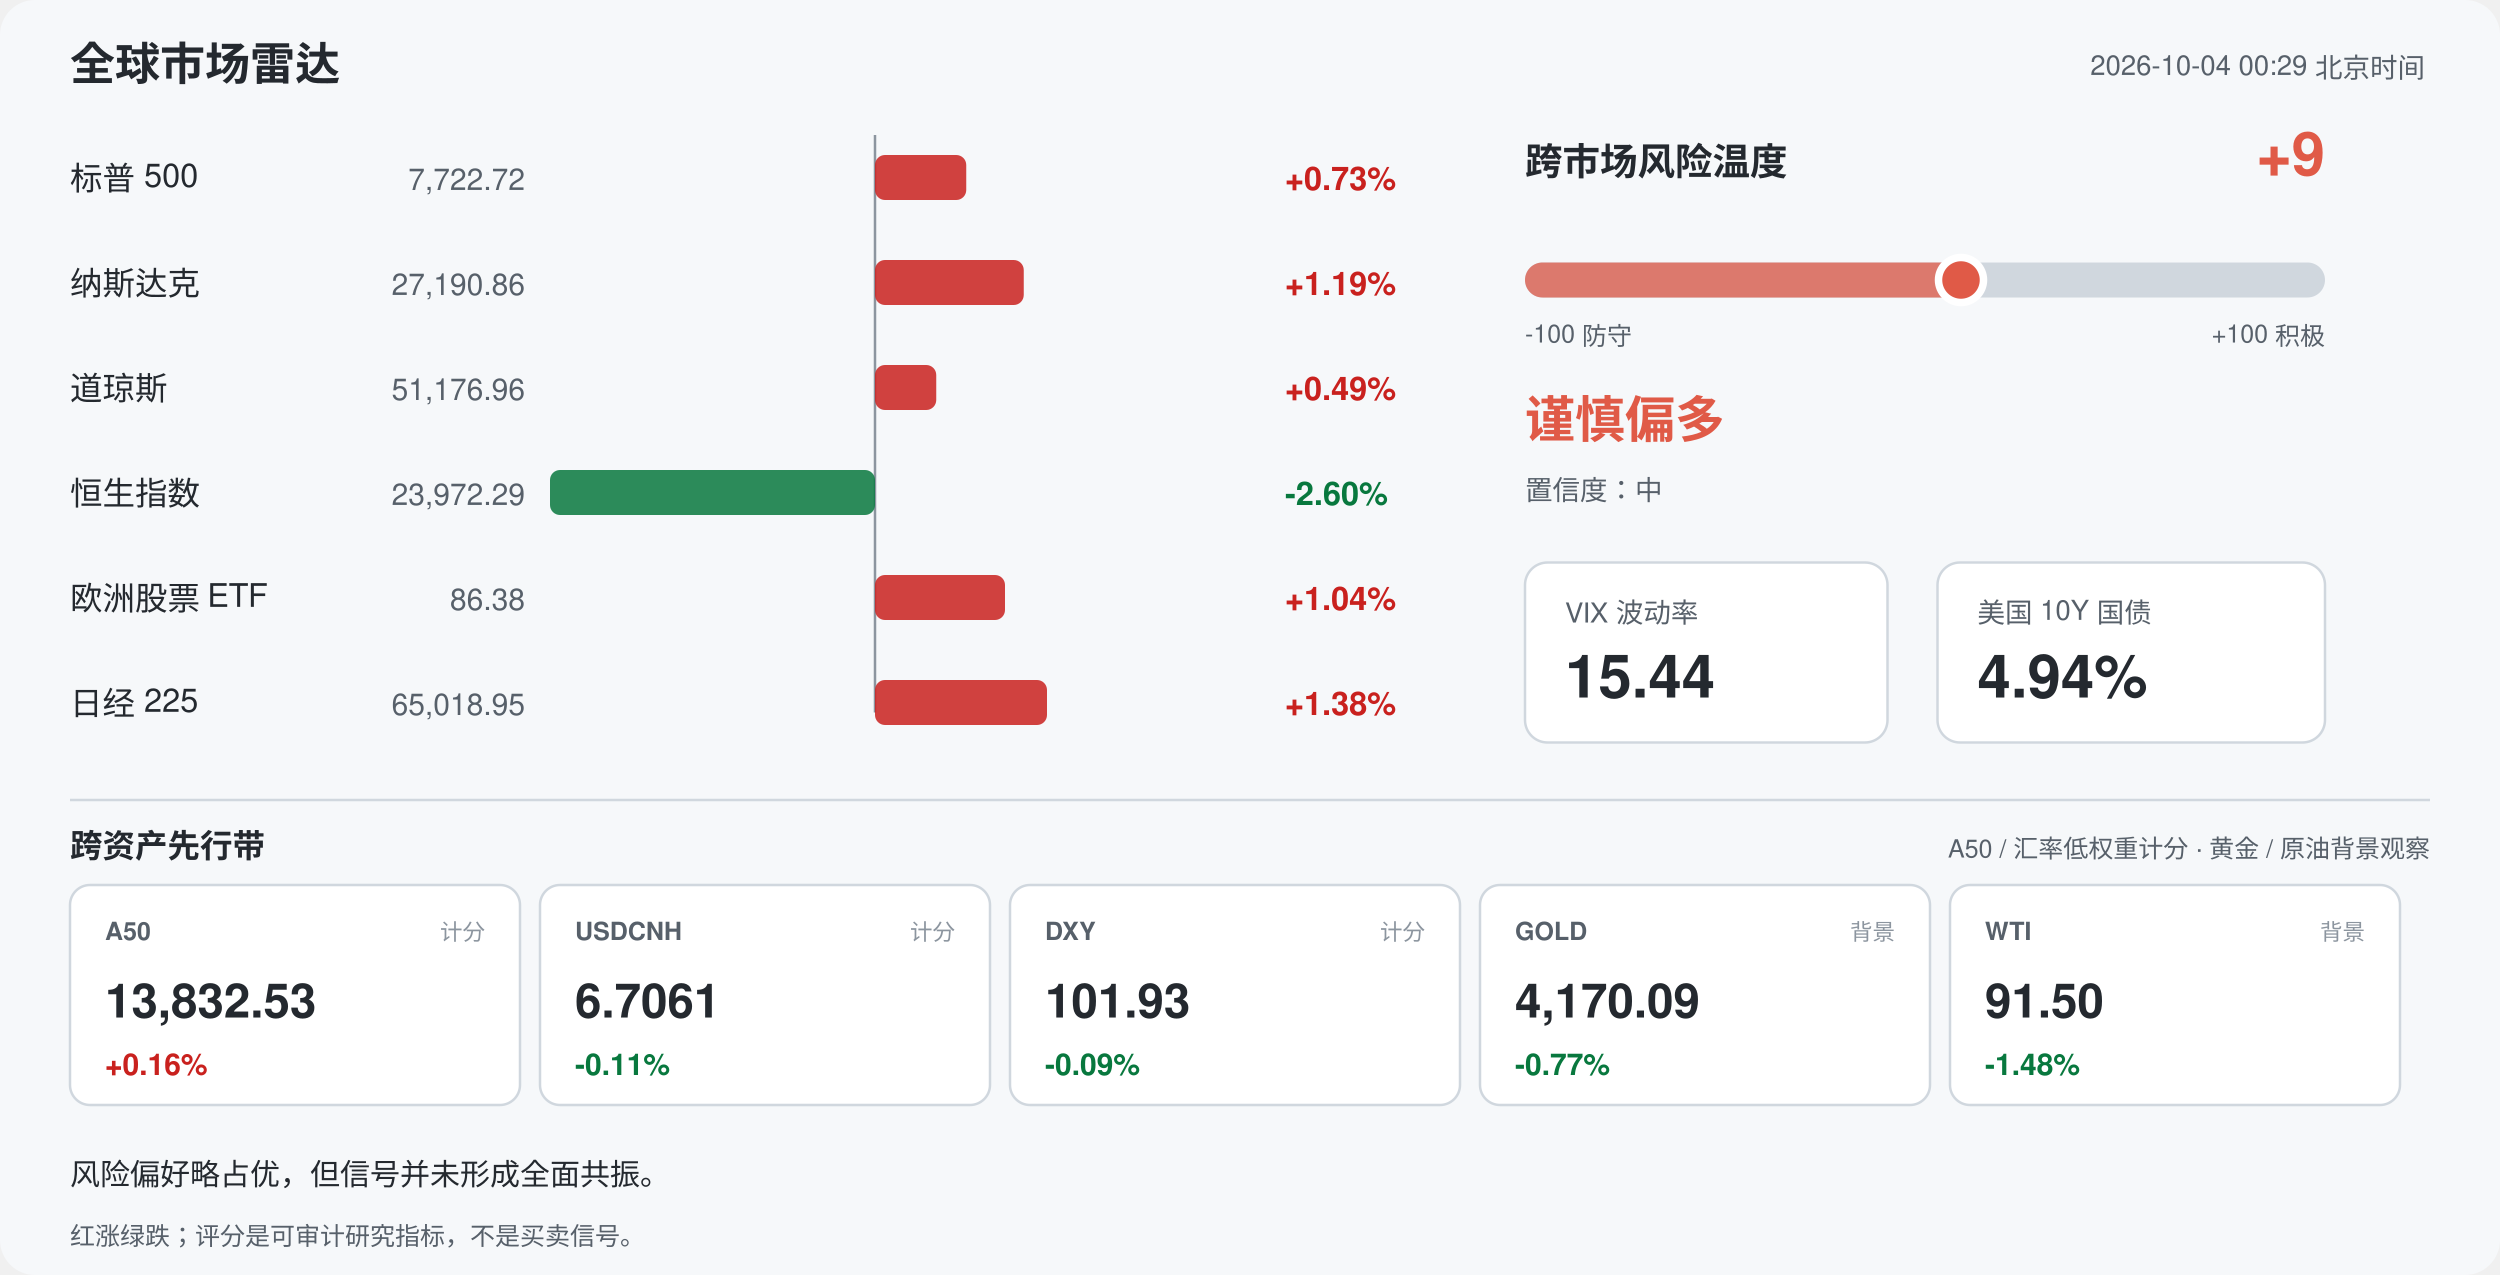
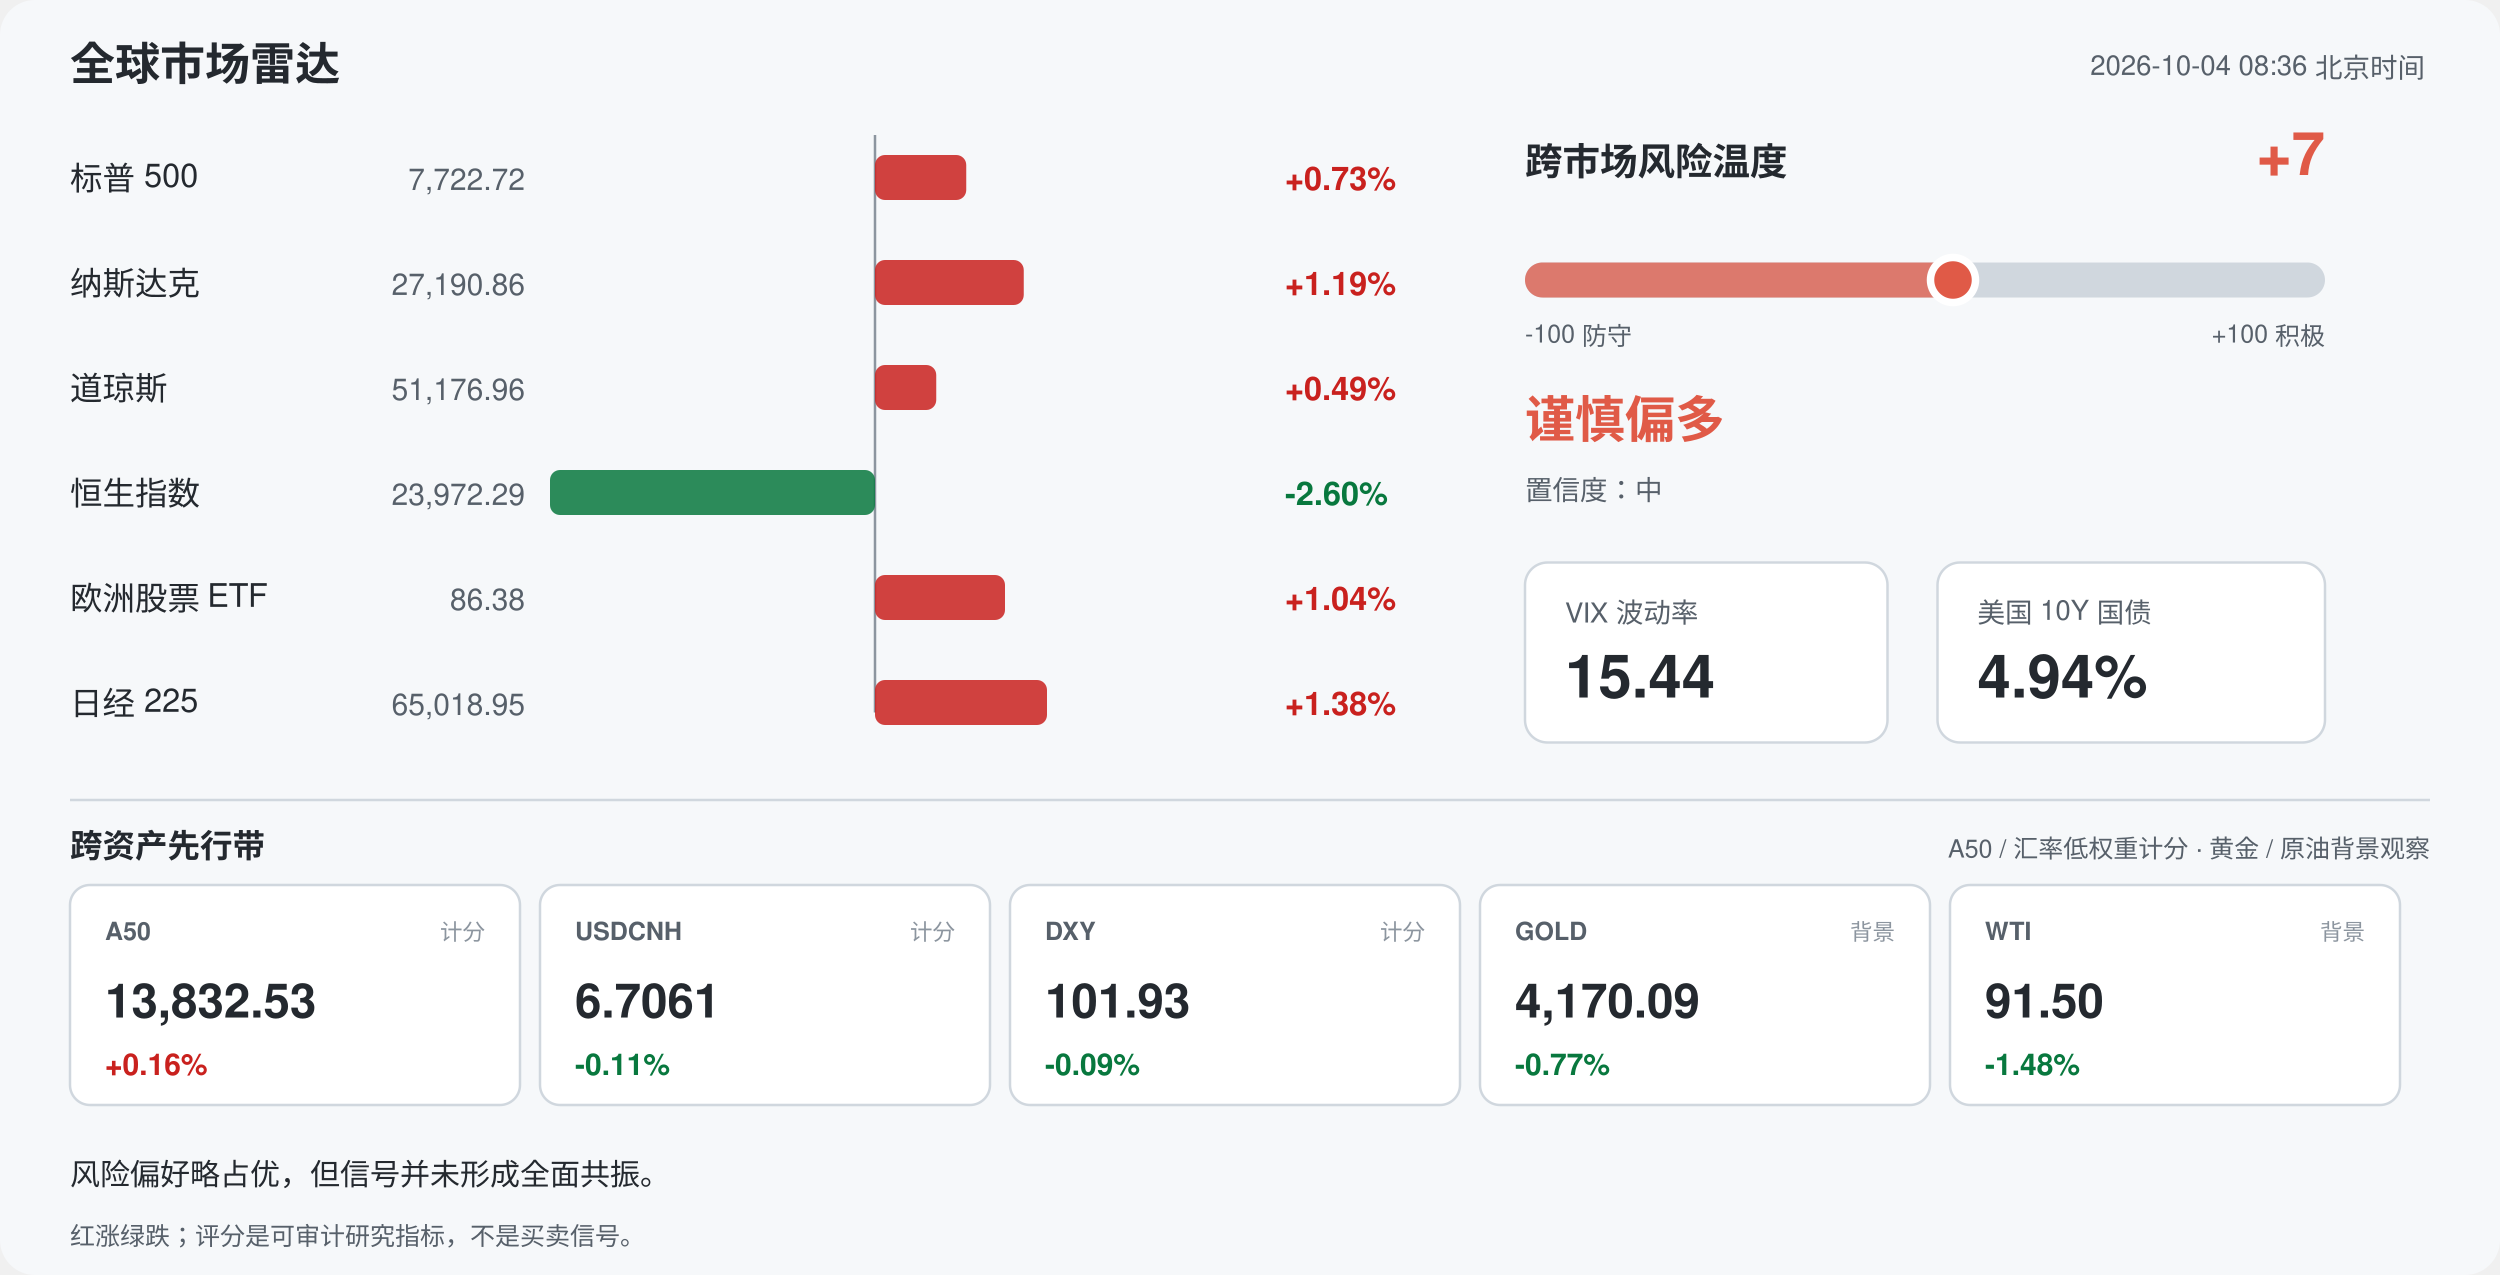
<svg xmlns="http://www.w3.org/2000/svg" width="1000" height="510" viewBox="0 0 1000 510" font-family="-apple-system,Segoe UI,Helvetica,Arial,sans-serif">
  <rect width="1000" height="510" rx="14" fill="#f6f8fa" />
  <text x="28" y="32" font-size="18" font-weight="700" fill="#24292f">全球市场雷达</text>
-   <text x="970" y="30" font-size="11" fill="#57606a" text-anchor="end">2026-10-04 00:29 北京时间</text>
+   <text x="970" y="30" font-size="11" fill="#57606a" text-anchor="end">2026-10-04 08:36 北京时间</text>
  <line x1="350" y1="54" x2="350" y2="285" stroke="#8c959f" stroke-width="1" />
  <text x="28" y="76" font-size="13" fill="#24292f">标普 500</text>
  <text x="210" y="76" font-size="12" fill="#57606a" text-anchor="end">7,722.72</text>
  <rect x="350.0" y="62" width="36.5" height="18" rx="4" fill="#c9211e" opacity="0.85" />
  <text x="514" y="76" font-size="13" font-weight="600" fill="#c9211e">+0.73%</text>
  <text x="28" y="118" font-size="13" fill="#24292f">纳斯达克</text>
  <text x="210" y="118" font-size="12" fill="#57606a" text-anchor="end">27,190.86</text>
  <rect x="350.0" y="104" width="59.5" height="18" rx="4" fill="#c9211e" opacity="0.85" />
  <text x="514" y="118" font-size="13" font-weight="600" fill="#c9211e">+1.19%</text>
  <text x="28" y="160" font-size="13" fill="#24292f">道琼斯</text>
  <text x="210" y="160" font-size="12" fill="#57606a" text-anchor="end">51,176.96</text>
  <rect x="350.0" y="146" width="24.5" height="18" rx="4" fill="#c9211e" opacity="0.85" />
  <text x="514" y="160" font-size="13" font-weight="600" fill="#c9211e">+0.49%</text>
  <text x="28" y="202" font-size="13" fill="#24292f">恒生指数</text>
  <text x="210" y="202" font-size="12" fill="#57606a" text-anchor="end">23,972.29</text>
  <rect x="220.0" y="188" width="130.0" height="18" rx="4" fill="#08783e" opacity="0.85" />
  <text x="514" y="202" font-size="13" font-weight="600" fill="#08783e">-2.60%</text>
  <text x="28" y="244" font-size="13" fill="#24292f">欧洲股票 ETF</text>
  <text x="210" y="244" font-size="12" fill="#57606a" text-anchor="end">86.38</text>
  <rect x="350.0" y="230" width="52.0" height="18" rx="4" fill="#c9211e" opacity="0.85" />
  <text x="514" y="244" font-size="13" font-weight="600" fill="#c9211e">+1.04%</text>
  <text x="28" y="286" font-size="13" fill="#24292f">日经 225</text>
  <text x="210" y="286" font-size="12" fill="#57606a" text-anchor="end">65,018.95</text>
  <rect x="350.0" y="272" width="68.8" height="18" rx="4" fill="#c9211e" opacity="0.85" />
  <text x="514" y="286" font-size="13" font-weight="600" fill="#c9211e">+1.38%</text>
  <text x="610" y="70" font-size="15" font-weight="700" fill="#24292f">跨市场风险温度</text>
-   <text x="930" y="70" font-size="24" font-weight="700" fill="#e05a47" text-anchor="end">+9</text>
+   <text x="930" y="70" font-size="24" font-weight="700" fill="#e05a47" text-anchor="end">+7</text>
  <rect x="610" y="105" width="320" height="14" rx="7" fill="#d0d7de" />
-   <rect x="610" y="105" width="174.4" height="14" rx="7" fill="#e05a47" opacity="0.75" />
-   <circle cx="784.4" cy="112" r="9" fill="#e05a47" stroke="#ffffff" stroke-width="3" />
+   <rect x="610" y="105" width="171.2" height="14" rx="7" fill="#e05a47" opacity="0.75" />
+   <circle cx="781.2" cy="112" r="9" fill="#e05a47" stroke="#ffffff" stroke-width="3" />
  <text x="610" y="137" font-size="10" fill="#57606a">-100 防守</text>
  <text x="930" y="137" font-size="10" fill="#57606a" text-anchor="end">+100 积极</text>
  <text x="610" y="175" font-size="20" font-weight="700" fill="#e05a47">谨慎偏多</text>
  <text x="610" y="200" font-size="11" fill="#57606a">置信度：中</text>
  <rect x="610" y="225" width="145" height="72" rx="9" fill="#ffffff" stroke="#d0d7de" />
  <text x="626" y="249" font-size="11" fill="#57606a">VIX 波动率</text>
  <text x="626" y="279" font-size="24" font-weight="700" fill="#24292f">15.44</text>
  <rect x="775" y="225" width="155" height="72" rx="9" fill="#ffffff" stroke="#d0d7de" />
  <text x="791" y="249" font-size="11" fill="#57606a">美国 10Y 国债</text>
  <text x="791" y="279" font-size="24" font-weight="700" fill="#24292f">4.94%</text>
  <line x1="28" y1="320" x2="972" y2="320" stroke="#d0d7de" />
  <text x="28" y="343" font-size="13" font-weight="700" fill="#24292f">跨资产先行带</text>
  <text x="972" y="343" font-size="10" fill="#57606a" text-anchor="end">A50 / 汇率低权重计分 · 黄金 / 原油背景观察</text>
  <rect x="28" y="354" width="180" height="88" rx="8" fill="#ffffff" stroke="#d0d7de" />
  <text x="42" y="376" font-size="10" font-weight="700" fill="#57606a">A50</text>
  <text x="194" y="376" font-size="9" fill="#8c959f" text-anchor="end">计分</text>
  <text x="42" y="407" font-size="19" font-weight="700" fill="#24292f">13,832.53</text>
  <text x="42" y="430" font-size="12" font-weight="700" fill="#c9211e">+0.16%</text>
  <rect x="216" y="354" width="180" height="88" rx="8" fill="#ffffff" stroke="#d0d7de" />
  <text x="230" y="376" font-size="10" font-weight="700" fill="#57606a">USDCNH</text>
  <text x="382" y="376" font-size="9" fill="#8c959f" text-anchor="end">计分</text>
  <text x="230" y="407" font-size="19" font-weight="700" fill="#24292f">6.7061</text>
  <text x="230" y="430" font-size="12" font-weight="700" fill="#08783e">-0.11%</text>
  <rect x="404" y="354" width="180" height="88" rx="8" fill="#ffffff" stroke="#d0d7de" />
  <text x="418" y="376" font-size="10" font-weight="700" fill="#57606a">DXY</text>
  <text x="570" y="376" font-size="9" fill="#8c959f" text-anchor="end">计分</text>
  <text x="418" y="407" font-size="19" font-weight="700" fill="#24292f">101.93</text>
  <text x="418" y="430" font-size="12" font-weight="700" fill="#08783e">-0.09%</text>
  <rect x="592" y="354" width="180" height="88" rx="8" fill="#ffffff" stroke="#d0d7de" />
  <text x="606" y="376" font-size="10" font-weight="700" fill="#57606a">GOLD</text>
  <text x="758" y="376" font-size="9" fill="#8c959f" text-anchor="end">背景</text>
  <text x="606" y="407" font-size="19" font-weight="700" fill="#24292f">4,170.09</text>
  <text x="606" y="430" font-size="12" font-weight="700" fill="#08783e">-0.77%</text>
  <rect x="780" y="354" width="180" height="88" rx="8" fill="#ffffff" stroke="#d0d7de" />
  <text x="794" y="376" font-size="10" font-weight="700" fill="#57606a">WTI</text>
  <text x="946" y="376" font-size="9" fill="#8c959f" text-anchor="end">背景</text>
  <text x="794" y="407" font-size="19" font-weight="700" fill="#24292f">91.50</text>
  <text x="794" y="430" font-size="12" font-weight="700" fill="#08783e">-1.48%</text>
  <text x="28" y="474" font-size="12" fill="#24292f">风险偏好略占优，但信号并未形成全面共振。</text>
  <text x="28" y="498" font-size="10" fill="#57606a">红涨绿跌；评分是可审计研究指标，不是买卖信号。</text>
</svg>
